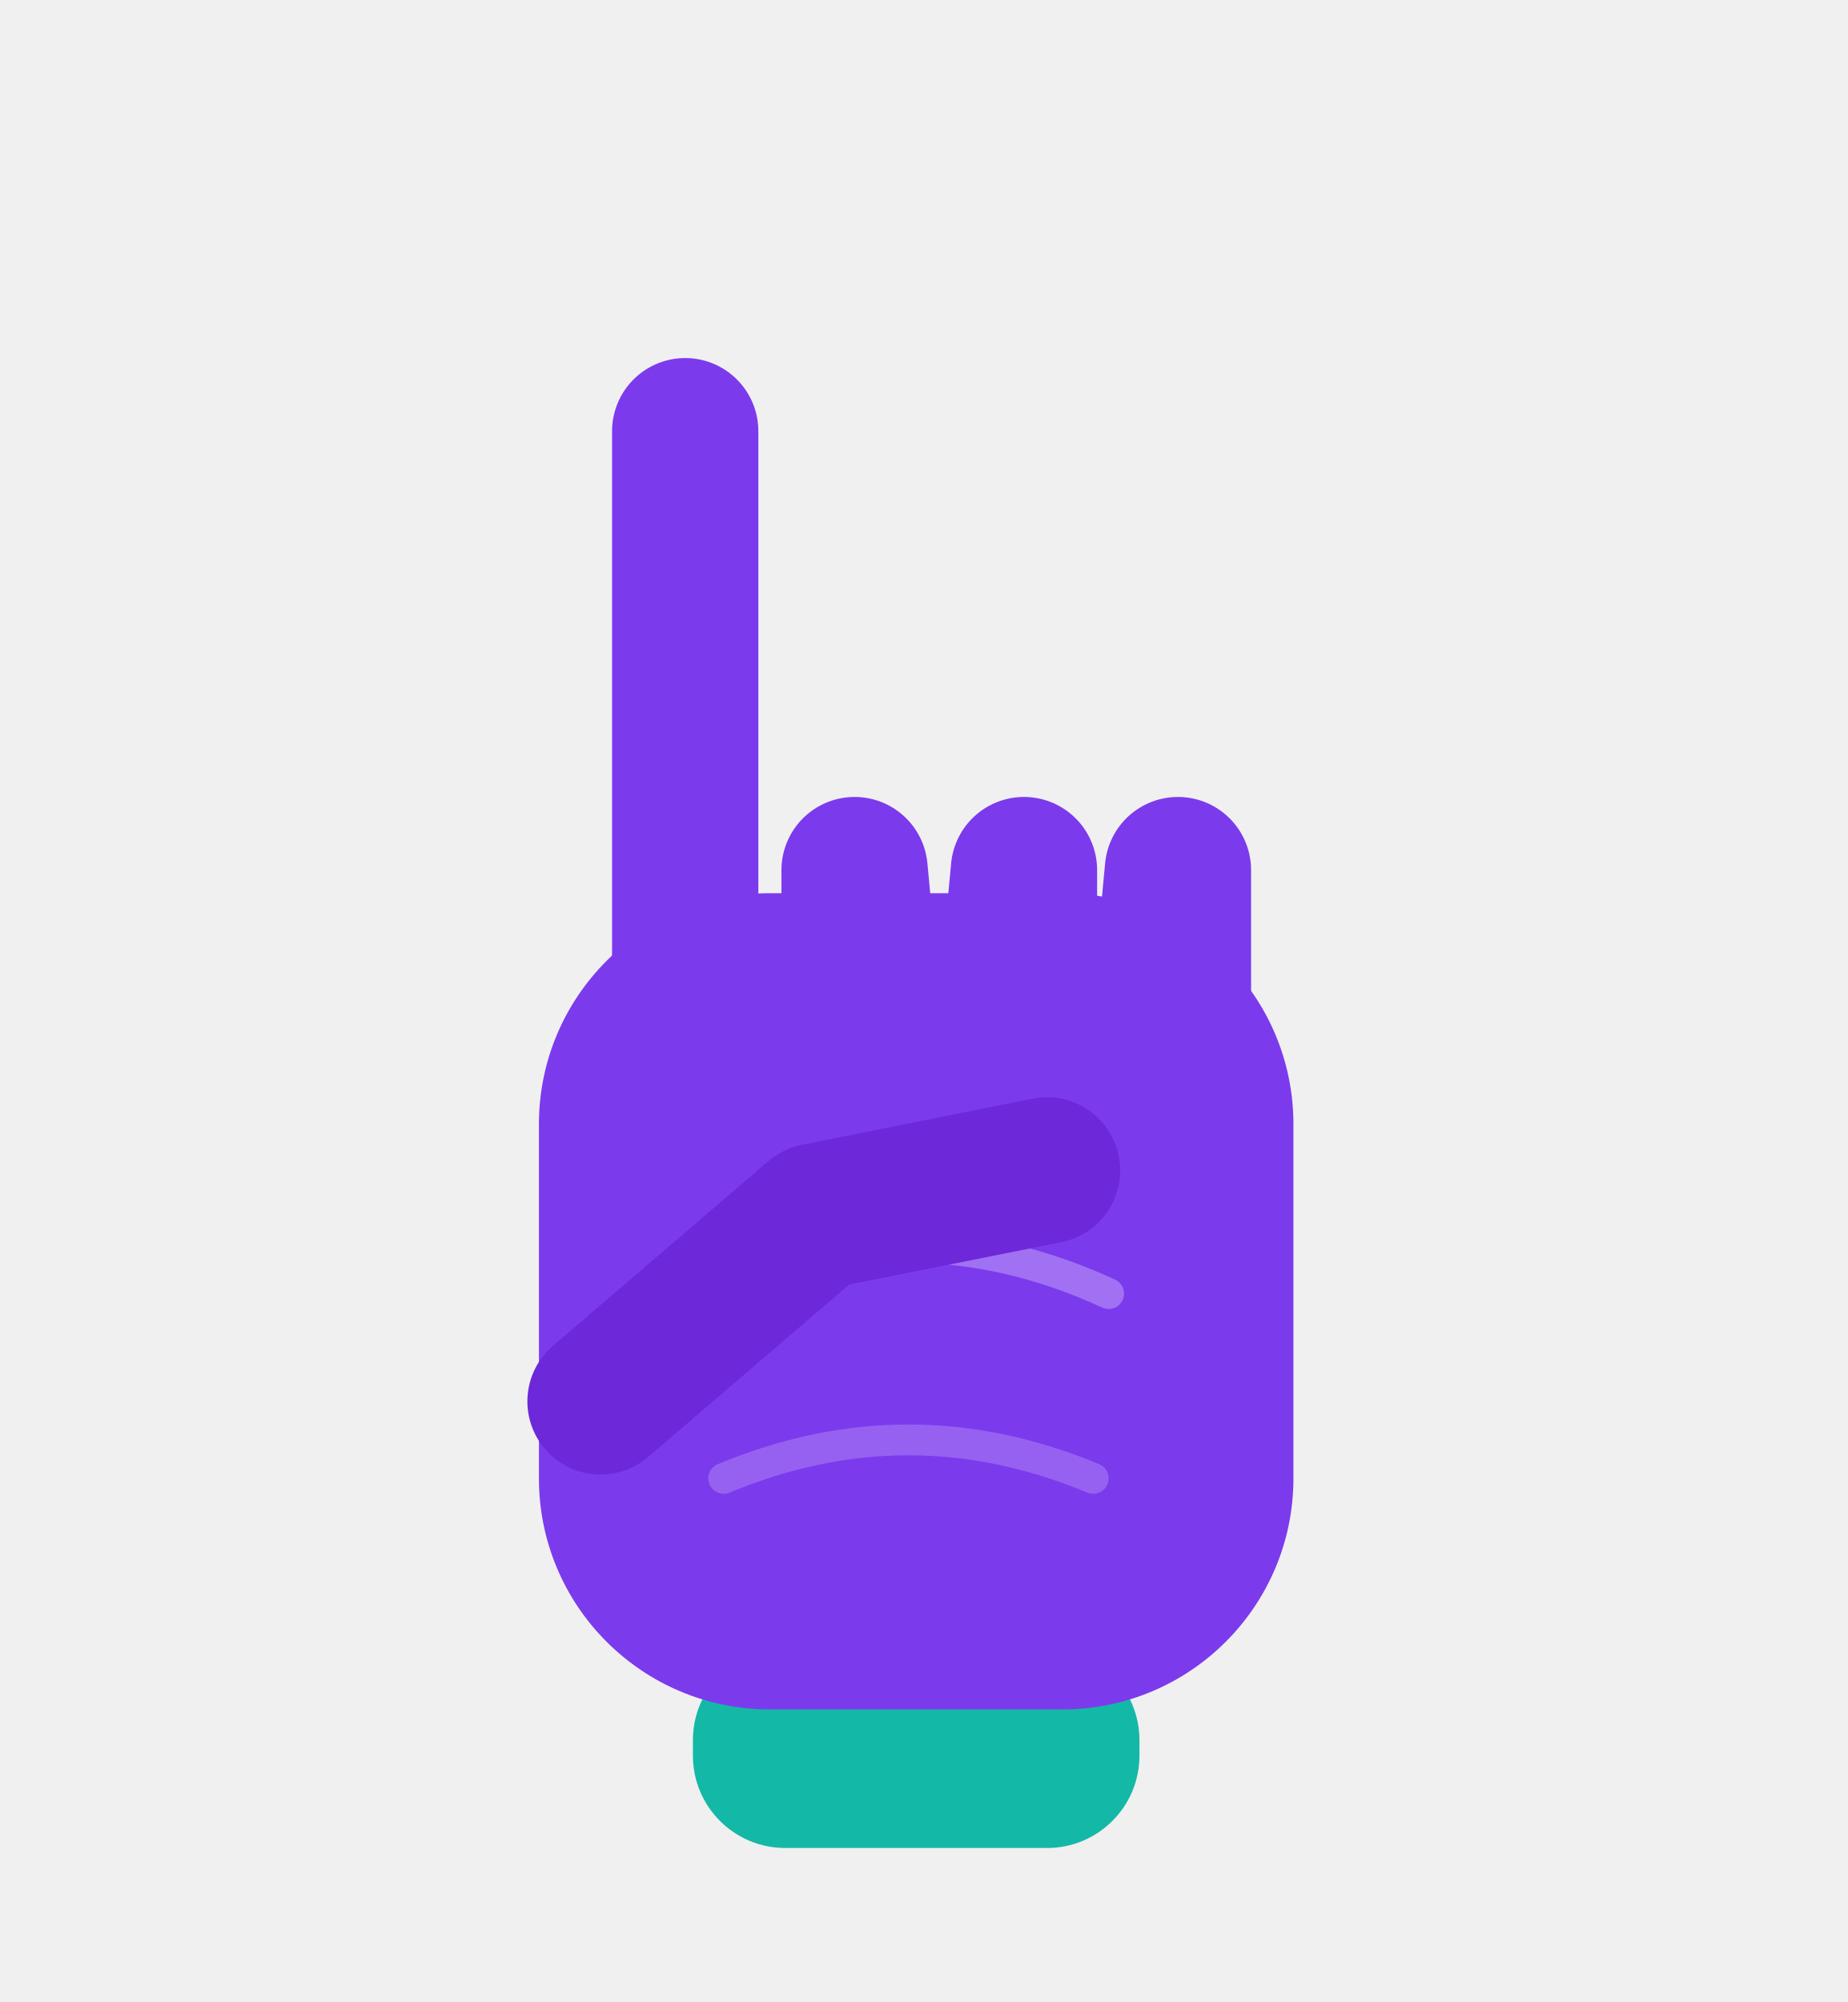
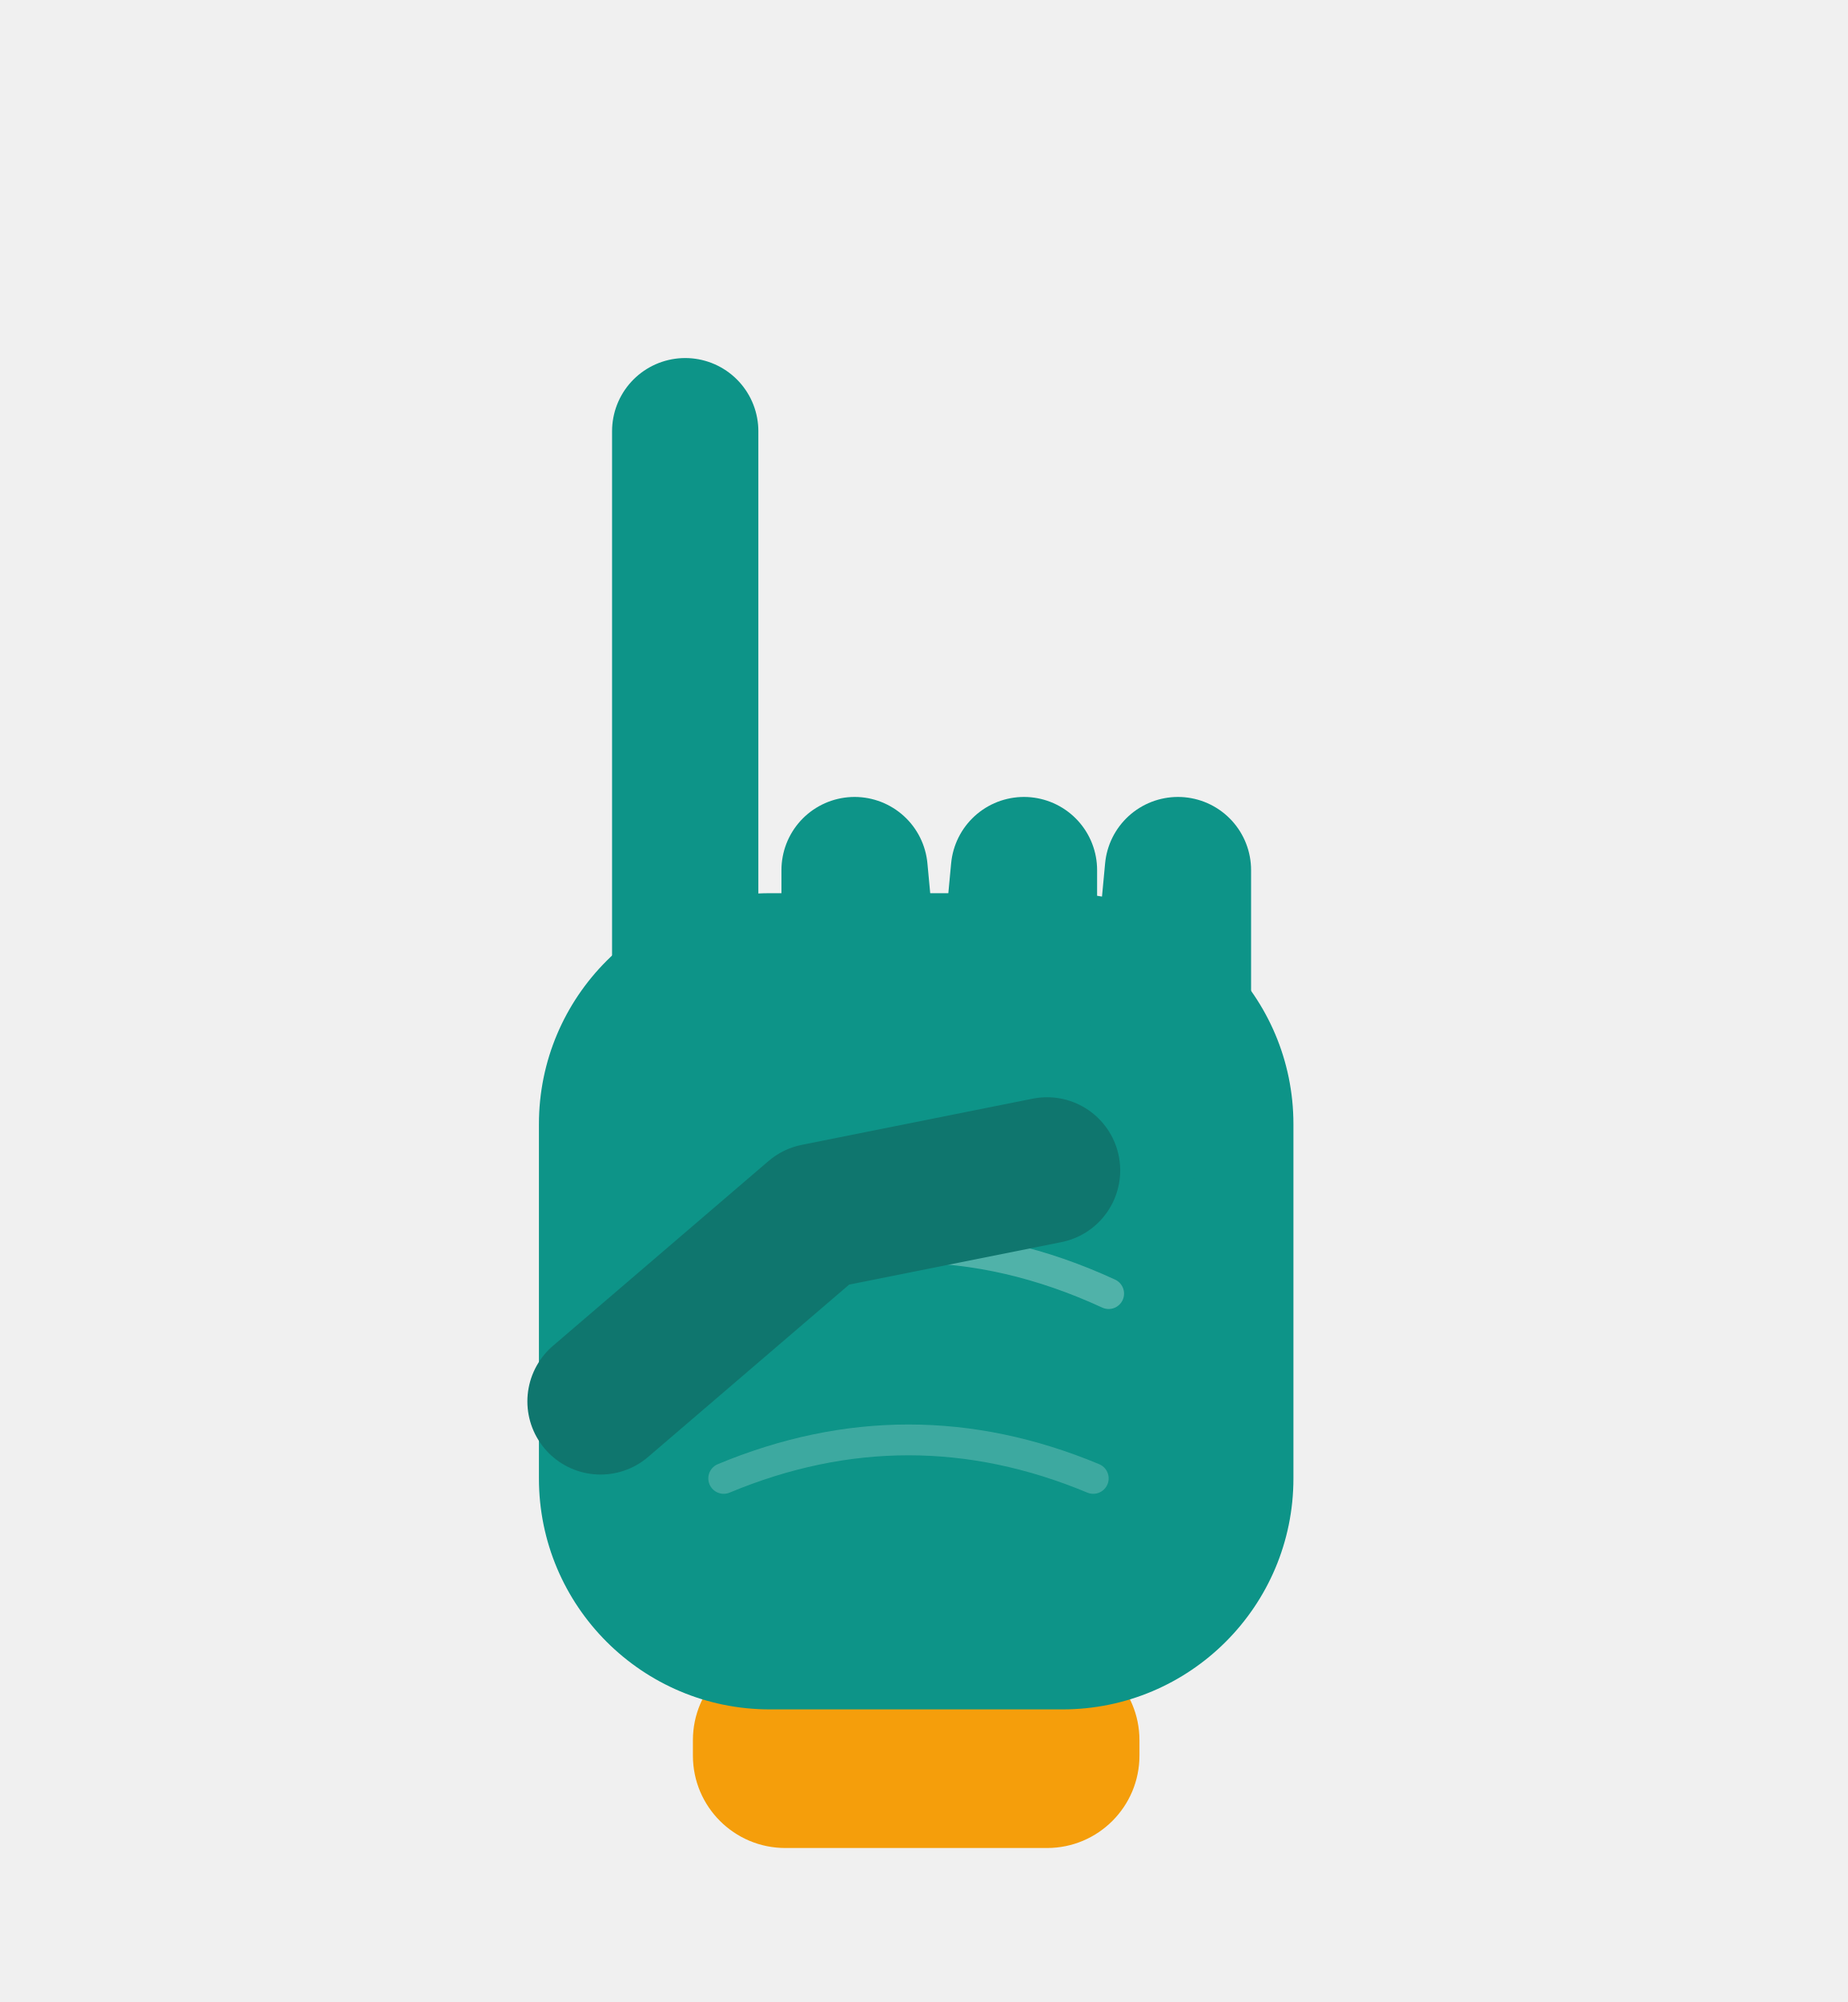
<svg xmlns="http://www.w3.org/2000/svg" viewBox="0 0 240 260" role="img" aria-label="Hand shape for Z">
  <g transform="">
    <g transform="">
-       <rect x="90" y="214" width="58" height="26" rx="12" fill="#14B8A6" />
-       <rect x="70" y="116" width="98" height="106" rx="30" fill="#7C3AED" />
+       <rect x="90" y="214" width="58" height="26" rx="12" fill="#F59E0B" />
+       <rect x="70" y="116" width="98" height="106" rx="30" fill="#0D9488" />
      <path d="M 92 168 Q 118 156 144 168" fill="none" stroke="#FFFFFF" stroke-opacity="0.28" stroke-width="4" stroke-linecap="round" />
      <path d="M 94 192 Q 118 182 142 192" fill="none" stroke="#FFFFFF" stroke-opacity="0.2" stroke-width="4" stroke-linecap="round" />
-       <path d="M 89 132 L 89 56" fill="none" stroke="#7C3AED" stroke-width="19" stroke-linecap="round" stroke-linejoin="round" />
-       <path d="M 111 132 L 111 113 L 114 145" fill="none" stroke="#7C3AED" stroke-width="19" stroke-linecap="round" stroke-linejoin="round" />
-       <path d="M 133 132 L 133 113 L 130 145" fill="none" stroke="#7C3AED" stroke-width="19" stroke-linecap="round" stroke-linejoin="round" />
-       <path d="M 153 132 L 153 113 L 150 145" fill="none" stroke="#7C3AED" stroke-width="19" stroke-linecap="round" stroke-linejoin="round" />
-       <path d="M 78 182 L 106 158 L 136 152" fill="none" stroke="#6D28D9" stroke-width="19" stroke-linecap="round" stroke-linejoin="round" />
+       <path d="M 89 132 L 89 56" fill="none" stroke="#0D9488" stroke-width="19" stroke-linecap="round" stroke-linejoin="round" />
+       <path d="M 111 132 L 111 113 L 114 145" fill="none" stroke="#0D9488" stroke-width="19" stroke-linecap="round" stroke-linejoin="round" />
+       <path d="M 133 132 L 133 113 L 130 145" fill="none" stroke="#0D9488" stroke-width="19" stroke-linecap="round" stroke-linejoin="round" />
+       <path d="M 153 132 L 153 113 L 150 145" fill="none" stroke="#0D9488" stroke-width="19" stroke-linecap="round" stroke-linejoin="round" />
+       <path d="M 78 182 L 106 158 L 136 152" fill="none" stroke="#0F766E" stroke-width="19" stroke-linecap="round" stroke-linejoin="round" />
    </g>
  </g>
</svg>
